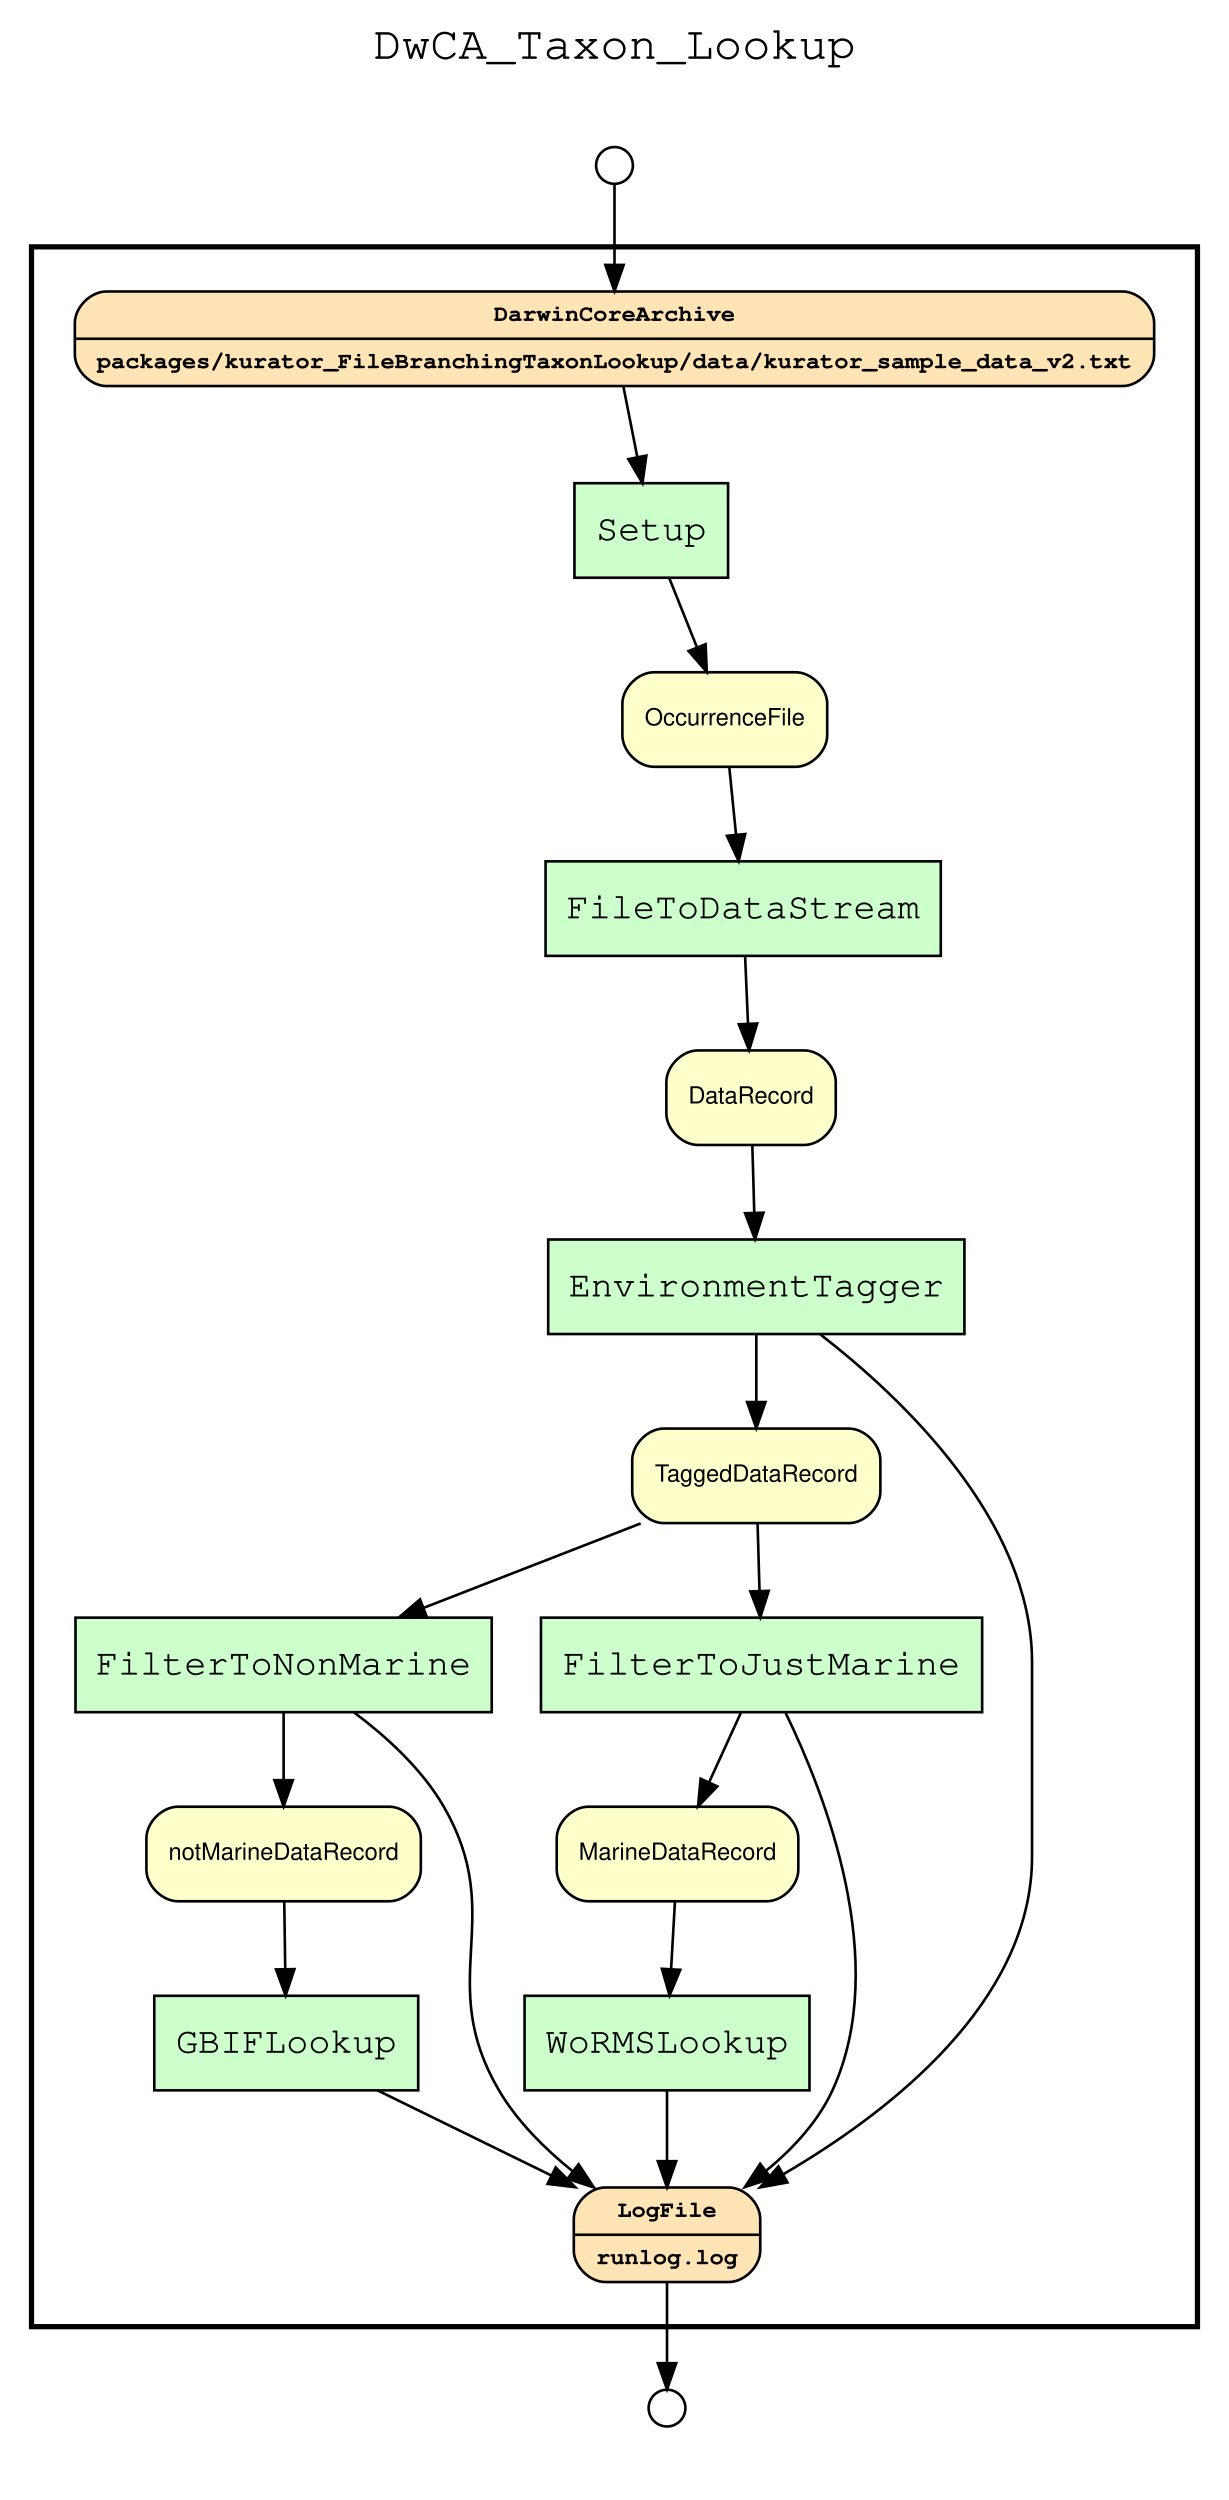
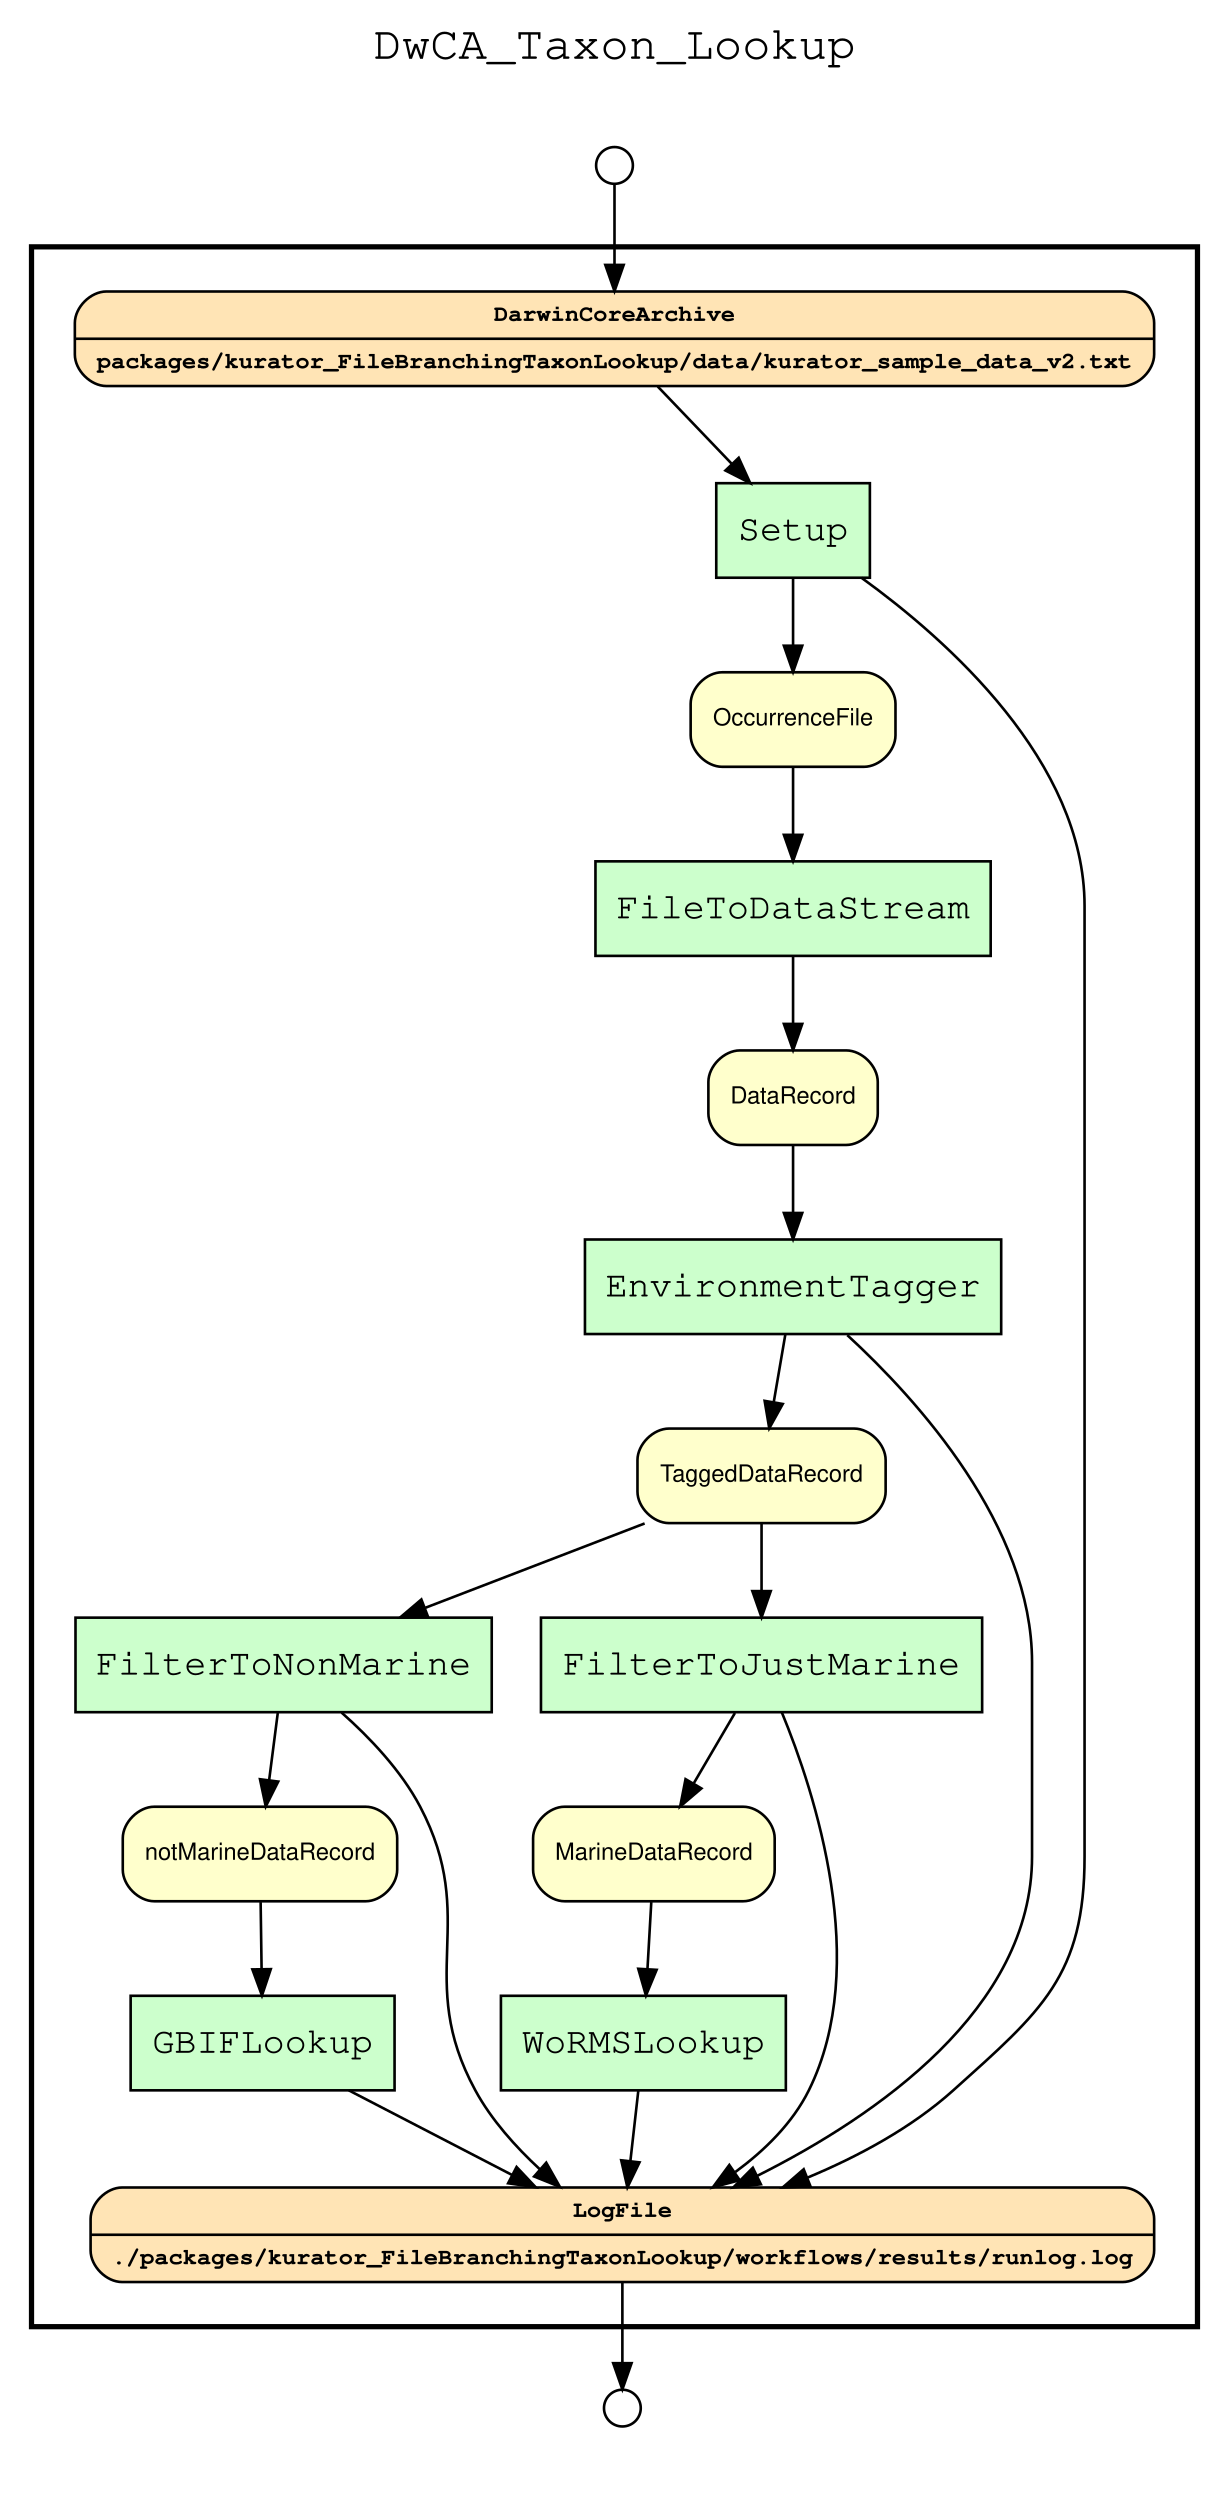
<svg xmlns="http://www.w3.org/2000/svg" width="468pt" height="952pt" viewBox="0.00 0.00 468.00 952.00">
  <g id="graph0" class="graph" transform="scale(1 1) rotate(0) translate(4 948)">
    <polygon fill="white" stroke="none" points="-4,4 -4,-948 464,-948 464,4 -4,4" />
    <text text-anchor="middle" x="230" y="-925.6" font-family="Courier,monospace" font-size="18.00">DwCA_Taxon_Lookup</text>
    <g id="clust1" class="cluster">
      <polygon fill="none" stroke="black" stroke-width="2" points="8,-62 8,-854 452,-854 452,-62 8,-62" />
    </g>
    <g id="clust2" class="cluster">
      <polygon fill="none" stroke="white" stroke-width="2" points="16,-70 16,-846 444,-846 444,-70 16,-70" />
    </g>
    <g id="clust3" class="cluster">
      <polygon fill="none" stroke="white" stroke-width="2" points="207,-862 207,-908 253,-908 253,-862 207,-862" />
    </g>
    <g id="clust4" class="cluster">
      <polygon fill="none" stroke="white" stroke-width="2" points="215,-870 215,-900 245,-900 245,-870 215,-870" />
    </g>
    <g id="clust5" class="cluster">
-       <polygon fill="none" stroke="white" stroke-width="2" points="227,-8 227,-54 273,-54 273,-8 227,-8" />
+       <polygon fill="none" stroke="white" stroke-width="2" points="210,-8 210,-54 256,-54 256,-8 210,-8" />
    </g>
    <g id="clust6" class="cluster">
-       <polygon fill="none" stroke="white" stroke-width="2" points="235,-16 235,-46 265,-46 265,-16 235,-16" />
+       <polygon fill="none" stroke="white" stroke-width="2" points="218,-16 218,-46 248,-46 248,-16 218,-16" />
    </g>
    <g id="node1" class="node">
-       <polygon fill="#ccffcc" stroke="black" points="354.25,-620 203.75,-620 203.75,-584 354.25,-584 354.25,-620" />
-       <text text-anchor="middle" x="279" y="-598.3" font-family="Courier,monospace" font-size="14.00">FileToDataStream</text>
+       <polygon fill="#ccffcc" stroke="black" points="373.25,-620 222.75,-620 222.75,-584 373.25,-584 373.25,-620" />
+       <text text-anchor="middle" x="298" y="-598.3" font-family="Courier,monospace" font-size="14.00">FileToDataStream</text>
    </g>
    <g id="node10" class="node">
-       <path fill="#ffffcc" stroke="black" d="M302.25,-548C302.25,-548 261.75,-548 261.75,-548 255.75,-548 249.75,-542 249.75,-536 249.75,-536 249.75,-524 249.75,-524 249.75,-518 255.75,-512 261.75,-512 261.75,-512 302.25,-512 302.25,-512 308.25,-512 314.25,-518 314.25,-524 314.25,-524 314.25,-536 314.25,-536 314.25,-542 308.25,-548 302.25,-548" />
-       <text text-anchor="middle" x="282" y="-527.8" font-family="Helvetica,sans-Serif" font-size="9.00">DataRecord</text>
+       <path fill="#ffffcc" stroke="black" d="M318.25,-548C318.25,-548 277.75,-548 277.75,-548 271.75,-548 265.75,-542 265.75,-536 265.75,-536 265.75,-524 265.75,-524 265.75,-518 271.75,-512 277.75,-512 277.75,-512 318.25,-512 318.25,-512 324.25,-512 330.25,-518 330.25,-524 330.25,-524 330.25,-536 330.25,-536 330.25,-542 324.25,-548 318.25,-548" />
+       <text text-anchor="middle" x="298" y="-527.8" font-family="Helvetica,sans-Serif" font-size="9.00">DataRecord</text>
    </g>
-     <g id="edge9" class="edge">
-       <path fill="none" stroke="black" d="M279.742,-583.697C280.072,-575.983 280.469,-566.712 280.838,-558.112" />
-       <polygon fill="black" stroke="black" points="284.335,-558.245 281.267,-548.104 277.342,-557.945 284.335,-558.245" />
+     <g id="edge10" class="edge">
+       <path fill="none" stroke="black" d="M298,-583.697C298,-575.983 298,-566.712 298,-558.112" />
+       <polygon fill="black" stroke="black" points="301.5,-558.104 298,-548.104 294.5,-558.104 301.5,-558.104" />
    </g>
    <g id="node2" class="node">
-       <polygon fill="#ccffcc" stroke="black" points="273.25,-764 214.75,-764 214.75,-728 273.25,-728 273.25,-764" />
-       <text text-anchor="middle" x="244" y="-742.3" font-family="Courier,monospace" font-size="14.00">Setup</text>
+       <polygon fill="#ccffcc" stroke="black" points="146.25,-188 45.75,-188 45.75,-152 146.25,-152 146.25,-188" />
+       <text text-anchor="middle" x="96" y="-166.3" font-family="Courier,monospace" font-size="14.00">GBIFLookup</text>
    </g>
-     <g id="node9" class="node">
-       <path fill="#ffffcc" stroke="black" d="M299,-692C299,-692 245,-692 245,-692 239,-692 233,-686 233,-680 233,-680 233,-668 233,-668 233,-662 239,-656 245,-656 245,-656 299,-656 299,-656 305,-656 311,-662 311,-668 311,-668 311,-680 311,-680 311,-686 305,-692 299,-692" />
-       <text text-anchor="middle" x="272" y="-671.8" font-family="Helvetica,sans-Serif" font-size="9.00">OccurrenceFile</text>
+     <g id="node14" class="node">
+       <path fill="#ffe4b5" stroke="black" d="M42.5,-79C42.5,-79 423.5,-79 423.5,-79 429.5,-79 435.5,-85 435.5,-91 435.5,-91 435.5,-103 435.5,-103 435.5,-109 429.5,-115 423.5,-115 423.5,-115 42.5,-115 42.5,-115 36.5,-115 30.5,-109 30.5,-103 30.5,-103 30.5,-91 30.5,-91 30.5,-85 36.5,-79 42.5,-79" />
+       <text text-anchor="middle" x="233" y="-103.8" font-family="Courier,monospace" font-weight="bold" font-size="9.00">LogFile</text>
+       <polyline fill="none" stroke="black" points="30.5,-97 435.5,-97 " />
+       <text text-anchor="middle" x="233" y="-85.8" font-family="Courier,monospace" font-weight="bold" font-size="9.00">./packages/kurator_FileBranchingTaxonLookup/workflows/results/runlog.log</text>
    </g>
-     <g id="edge8" class="edge">
-       <path fill="none" stroke="black" d="M250.921,-727.697C254.075,-719.813 257.878,-710.304 261.381,-701.546" />
-       <polygon fill="black" stroke="black" points="264.694,-702.689 265.158,-692.104 258.195,-700.089 264.694,-702.689" />
+     <g id="edge18" class="edge">
+       <path fill="none" stroke="black" d="M128.815,-151.994C147.487,-142.317 171.067,-130.097 191.07,-119.73" />
+       <polygon fill="black" stroke="black" points="192.71,-122.822 199.978,-115.114 189.489,-116.607 192.71,-122.822" />
    </g>
    <g id="node3" class="node">
-       <polygon fill="#ccffcc" stroke="black" points="155.25,-188 54.75,-188 54.75,-152 155.25,-152 155.25,-188" />
-       <text text-anchor="middle" x="105" y="-166.3" font-family="Courier,monospace" font-size="14.00">GBIFLookup</text>
-     </g>
-     <g id="node14" class="node">
-       <path fill="#ffe4b5" stroke="black" d="M226.5,-79C226.5,-79 273.5,-79 273.5,-79 279.5,-79 285.5,-85 285.5,-91 285.5,-91 285.5,-103 285.5,-103 285.5,-109 279.5,-115 273.5,-115 273.5,-115 226.5,-115 226.5,-115 220.5,-115 214.5,-109 214.5,-103 214.5,-103 214.5,-91 214.5,-91 214.5,-85 220.5,-79 226.5,-79" />
-       <text text-anchor="middle" x="250" y="-103.8" font-family="Courier,monospace" font-weight="bold" font-size="9.00">LogFile</text>
-       <polyline fill="none" stroke="black" points="214.5,-97 285.5,-97 " />
-       <text text-anchor="middle" x="250" y="-85.8" font-family="Courier,monospace" font-weight="bold" font-size="9.00">runlog.log</text>
+       <polygon fill="#ccffcc" stroke="black" points="295.25,-188 186.75,-188 186.75,-152 295.25,-152 295.25,-188" />
+       <text text-anchor="middle" x="241" y="-166.3" font-family="Courier,monospace" font-size="14.00">WoRMSLookup</text>
    </g>
    <g id="edge17" class="edge">
-       <path fill="none" stroke="black" d="M139.731,-151.994C159.582,-142.273 184.675,-129.987 205.907,-119.59" />
-       <polygon fill="black" stroke="black" points="207.608,-122.655 215.05,-115.114 204.529,-116.368 207.608,-122.655" />
+       <path fill="none" stroke="black" d="M239.063,-151.813C238.159,-143.789 237.062,-134.047 236.05,-125.069" />
+       <polygon fill="black" stroke="black" points="239.516,-124.574 234.919,-115.029 232.561,-125.358 239.516,-124.574" />
    </g>
    <g id="node4" class="node">
-       <polygon fill="#ccffcc" stroke="black" points="304.25,-188 195.75,-188 195.75,-152 304.25,-152 304.25,-188" />
-       <text text-anchor="middle" x="250" y="-166.3" font-family="Courier,monospace" font-size="14.00">WoRMSLookup</text>
-     </g>
-     <g id="edge16" class="edge">
-       <path fill="none" stroke="black" d="M250,-151.813C250,-143.789 250,-134.047 250,-125.069" />
-       <polygon fill="black" stroke="black" points="253.5,-125.029 250,-115.029 246.5,-125.029 253.5,-125.029" />
-     </g>
-     <g id="node5" class="node">
      <polygon fill="#ccffcc" stroke="black" points="183.25,-332 24.75,-332 24.75,-296 183.25,-296 183.25,-332" />
      <text text-anchor="middle" x="104" y="-310.3" font-family="Courier,monospace" font-size="14.00">FilterToNonMarine</text>
    </g>
    <g id="node13" class="node">
-       <path fill="#ffffcc" stroke="black" d="M144.25,-260C144.25,-260 63.75,-260 63.75,-260 57.75,-260 51.75,-254 51.75,-248 51.75,-248 51.75,-236 51.75,-236 51.75,-230 57.75,-224 63.75,-224 63.75,-224 144.25,-224 144.25,-224 150.25,-224 156.25,-230 156.25,-236 156.25,-236 156.25,-248 156.25,-248 156.25,-254 150.25,-260 144.25,-260" />
-       <text text-anchor="middle" x="104" y="-239.8" font-family="Helvetica,sans-Serif" font-size="9.00">notMarineDataRecord</text>
+       <path fill="#ffffcc" stroke="black" d="M135.25,-260C135.25,-260 54.75,-260 54.75,-260 48.75,-260 42.75,-254 42.75,-248 42.75,-248 42.75,-236 42.75,-236 42.75,-230 48.75,-224 54.75,-224 54.75,-224 135.25,-224 135.25,-224 141.25,-224 147.25,-230 147.25,-236 147.25,-236 147.25,-248 147.25,-248 147.25,-254 141.25,-260 135.25,-260" />
+       <text text-anchor="middle" x="95" y="-239.8" font-family="Helvetica,sans-Serif" font-size="9.00">notMarineDataRecord</text>
+     </g>
+     <g id="edge16" class="edge">
+       <path fill="none" stroke="black" d="M101.775,-295.697C100.783,-287.983 99.592,-278.712 98.486,-270.112" />
+       <polygon fill="black" stroke="black" points="101.946,-269.576 97.199,-260.104 95.003,-270.469 101.946,-269.576" />
    </g>
    <g id="edge15" class="edge">
-       <path fill="none" stroke="black" d="M104,-295.697C104,-287.983 104,-278.712 104,-270.112" />
-       <polygon fill="black" stroke="black" points="107.5,-270.104 104,-260.104 100.5,-270.104 107.5,-270.104" />
+       <path fill="none" stroke="black" d="M126.076,-295.847C136.729,-286.402 148.743,-273.806 156,-260 178.752,-216.717 153.65,-194.964 177,-152 183.096,-140.782 192.326,-130.486 201.544,-121.96" />
+       <polygon fill="black" stroke="black" points="204.004,-124.458 209.216,-115.233 199.389,-119.195 204.004,-124.458" />
    </g>
-     <g id="edge14" class="edge">
-       <path fill="none" stroke="black" d="M130.849,-295.898C143.113,-286.716 156.721,-274.335 165,-260 189.456,-217.656 161.238,-194.166 186,-152 192.981,-140.112 203.572,-129.622 214.14,-121.125" />
-       <polygon fill="black" stroke="black" points="216.318,-123.866 222.157,-115.026 212.08,-118.295 216.318,-123.866" />
-     </g>
-     <g id="node6" class="node">
+     <g id="node5" class="node">
      <polygon fill="#ccffcc" stroke="black" points="370,-332 202,-332 202,-296 370,-296 370,-332" />
      <text text-anchor="middle" x="286" y="-310.3" font-family="Courier,monospace" font-size="14.00">FilterToJustMarine</text>
    </g>
    <g id="node12" class="node">
-       <path fill="#ffffcc" stroke="black" d="M288,-260C288,-260 220,-260 220,-260 214,-260 208,-254 208,-248 208,-248 208,-236 208,-236 208,-230 214,-224 220,-224 220,-224 288,-224 288,-224 294,-224 300,-230 300,-236 300,-236 300,-248 300,-248 300,-254 294,-260 288,-260" />
-       <text text-anchor="middle" x="254" y="-239.8" font-family="Helvetica,sans-Serif" font-size="9.00">MarineDataRecord</text>
+       <path fill="#ffffcc" stroke="black" d="M279,-260C279,-260 211,-260 211,-260 205,-260 199,-254 199,-248 199,-248 199,-236 199,-236 199,-230 205,-224 211,-224 211,-224 279,-224 279,-224 285,-224 291,-230 291,-236 291,-236 291,-248 291,-248 291,-254 285,-260 279,-260" />
+       <text text-anchor="middle" x="245" y="-239.8" font-family="Helvetica,sans-Serif" font-size="9.00">MarineDataRecord</text>
+     </g>
+     <g id="edge14" class="edge">
+       <path fill="none" stroke="black" d="M275.865,-295.697C271.148,-287.644 265.438,-277.894 260.218,-268.982" />
+       <polygon fill="black" stroke="black" points="263.092,-266.964 255.018,-260.104 257.052,-270.502 263.092,-266.964" />
    </g>
    <g id="edge13" class="edge">
-       <path fill="none" stroke="black" d="M278.09,-295.697C274.447,-287.728 270.046,-278.1 266.006,-269.264" />
-       <polygon fill="black" stroke="black" points="269.16,-267.744 261.819,-260.104 262.794,-270.654 269.16,-267.744" />
+       <path fill="none" stroke="black" d="M293.706,-295.961C306.325,-265.372 327.738,-199.877 304,-152 297.806,-139.506 287.184,-129.121 276.017,-120.906" />
+       <polygon fill="black" stroke="black" points="277.668,-117.795 267.435,-115.048 273.721,-123.576 277.668,-117.795" />
+     </g>
+     <g id="node6" class="node">
+       <polygon fill="#ccffcc" stroke="black" points="377.25,-476 218.75,-476 218.75,-440 377.25,-440 377.25,-476" />
+       <text text-anchor="middle" x="298" y="-454.3" font-family="Courier,monospace" font-size="14.00">EnvironmentTagger</text>
+     </g>
+     <g id="node11" class="node">
+       <path fill="#ffffcc" stroke="black" d="M321.25,-404C321.25,-404 250.75,-404 250.75,-404 244.75,-404 238.75,-398 238.75,-392 238.75,-392 238.75,-380 238.75,-380 238.75,-374 244.75,-368 250.75,-368 250.75,-368 321.25,-368 321.25,-368 327.25,-368 333.25,-374 333.25,-380 333.25,-380 333.25,-392 333.25,-392 333.25,-398 327.25,-404 321.25,-404" />
+       <text text-anchor="middle" x="286" y="-383.8" font-family="Helvetica,sans-Serif" font-size="9.00">TaggedDataRecord</text>
    </g>
    <g id="edge12" class="edge">
-       <path fill="none" stroke="black" d="M295.18,-295.689C309.999,-265.228 335.383,-200.665 313,-152 307.49,-140.021 297.867,-129.704 287.775,-121.393" />
-       <polygon fill="black" stroke="black" points="289.717,-118.472 279.652,-115.165 285.458,-124.027 289.717,-118.472" />
+       <path fill="none" stroke="black" d="M295.034,-439.697C293.711,-431.983 292.122,-422.712 290.648,-414.112" />
+       <polygon fill="black" stroke="black" points="294.072,-413.369 288.932,-404.104 287.172,-414.552 294.072,-413.369" />
+     </g>
+     <g id="edge11" class="edge">
+       <path fill="none" stroke="black" d="M318.649,-439.584C345.498,-414.869 389,-366.827 389,-315 389,-315 389,-315 389,-241 389,-183.083 329.847,-142.27 284.392,-119.459" />
+       <polygon fill="black" stroke="black" points="285.74,-116.223 275.216,-115.001 282.681,-122.519 285.74,-116.223" />
    </g>
    <g id="node7" class="node">
-       <polygon fill="#ccffcc" stroke="black" points="363.25,-476 204.75,-476 204.75,-440 363.25,-440 363.25,-476" />
-       <text text-anchor="middle" x="284" y="-454.3" font-family="Courier,monospace" font-size="14.00">EnvironmentTagger</text>
+       <polygon fill="#ccffcc" stroke="black" points="327.25,-764 268.75,-764 268.75,-728 327.25,-728 327.25,-764" />
+       <text text-anchor="middle" x="298" y="-742.3" font-family="Courier,monospace" font-size="14.00">Setup</text>
    </g>
-     <g id="node11" class="node">
-       <path fill="#ffffcc" stroke="black" d="M319.25,-404C319.25,-404 248.75,-404 248.75,-404 242.75,-404 236.75,-398 236.75,-392 236.75,-392 236.75,-380 236.75,-380 236.75,-374 242.75,-368 248.75,-368 248.75,-368 319.25,-368 319.25,-368 325.25,-368 331.25,-374 331.25,-380 331.25,-380 331.25,-392 331.25,-392 331.25,-398 325.25,-404 319.25,-404" />
-       <text text-anchor="middle" x="284" y="-383.8" font-family="Helvetica,sans-Serif" font-size="9.00">TaggedDataRecord</text>
+     <g id="node9" class="node">
+       <path fill="#ffffcc" stroke="black" d="M325,-692C325,-692 271,-692 271,-692 265,-692 259,-686 259,-680 259,-680 259,-668 259,-668 259,-662 265,-656 271,-656 271,-656 325,-656 325,-656 331,-656 337,-662 337,-668 337,-668 337,-680 337,-680 337,-686 331,-692 325,-692" />
+       <text text-anchor="middle" x="298" y="-671.8" font-family="Helvetica,sans-Serif" font-size="9.00">OccurrenceFile</text>
    </g>
-     <g id="edge11" class="edge">
-       <path fill="none" stroke="black" d="M284,-439.697C284,-431.983 284,-422.712 284,-414.112" />
-       <polygon fill="black" stroke="black" points="287.5,-414.104 284,-404.104 280.5,-414.104 287.5,-414.104" />
+     <g id="edge9" class="edge">
+       <path fill="none" stroke="black" d="M298,-727.697C298,-719.983 298,-710.712 298,-702.112" />
+       <polygon fill="black" stroke="black" points="301.5,-702.104 298,-692.104 294.5,-702.104 301.5,-702.104" />
    </g>
-     <g id="edge10" class="edge">
-       <path fill="none" stroke="black" d="M308.353,-439.875C339.371,-415.844 389,-368.962 389,-315 389,-315 389,-315 389,-241 389,-185.682 334.855,-143.711 294.151,-119.976" />
-       <polygon fill="black" stroke="black" points="295.863,-116.923 285.435,-115.047 292.417,-123.016 295.863,-116.923" />
+     <g id="edge8" class="edge">
+       <path fill="none" stroke="black" d="M324.025,-727.998C356.833,-704.273 409,-657.916 409,-603 409,-603 409,-603 409,-241 409,-195.63 392.751,-182.321 359,-152 343.177,-137.785 323.045,-126.914 303.541,-118.784" />
+       <polygon fill="black" stroke="black" points="304.624,-115.448 294.038,-115.011 302.04,-121.954 304.624,-115.448" />
    </g>
    <g id="node8" class="node">
      <path fill="#ffe4b5" stroke="black" d="M36.5,-801C36.5,-801 423.5,-801 423.5,-801 429.5,-801 435.5,-807 435.5,-813 435.5,-813 435.5,-825 435.5,-825 435.5,-831 429.5,-837 423.5,-837 423.5,-837 36.5,-837 36.5,-837 30.5,-837 24.5,-831 24.5,-825 24.5,-825 24.5,-813 24.5,-813 24.5,-807 30.5,-801 36.5,-801" />
      <text text-anchor="middle" x="230" y="-825.8" font-family="Courier,monospace" font-weight="bold" font-size="9.00">DarwinCoreArchive</text>
      <polyline fill="none" stroke="black" points="24.5,-819 435.5,-819 " />
      <text text-anchor="middle" x="230" y="-807.8" font-family="Courier,monospace" font-weight="bold" font-size="9.00">packages/kurator_FileBranchingTaxonLookup/data/kurator_sample_data_v2.txt</text>
    </g>
    <g id="edge7" class="edge">
-       <path fill="none" stroke="black" d="M233.389,-800.813C234.971,-792.789 236.892,-783.047 238.662,-774.069" />
-       <polygon fill="black" stroke="black" points="242.141,-774.517 240.642,-764.029 235.274,-773.163 242.141,-774.517" />
+       <path fill="none" stroke="black" d="M246.461,-800.813C254.897,-792.005 265.317,-781.125 274.575,-771.458" />
+       <polygon fill="black" stroke="black" points="277.302,-773.672 281.691,-764.029 272.246,-768.83 277.302,-773.672" />
    </g>
    <g id="edge6" class="edge">
-       <path fill="none" stroke="black" d="M273.73,-655.697C274.502,-647.983 275.429,-638.712 276.289,-630.112" />
-       <polygon fill="black" stroke="black" points="279.777,-630.403 277.29,-620.104 272.812,-629.706 279.777,-630.403" />
+       <path fill="none" stroke="black" d="M298,-655.697C298,-647.983 298,-638.712 298,-630.112" />
+       <polygon fill="black" stroke="black" points="301.5,-630.104 298,-620.104 294.5,-630.104 301.5,-630.104" />
    </g>
    <g id="edge5" class="edge">
-       <path fill="none" stroke="black" d="M282.494,-511.697C282.715,-503.983 282.98,-494.712 283.225,-486.112" />
-       <polygon fill="black" stroke="black" points="286.724,-486.2 283.511,-476.104 279.727,-486 286.724,-486.2" />
+       <path fill="none" stroke="black" d="M298,-511.697C298,-503.983 298,-494.712 298,-486.112" />
+       <polygon fill="black" stroke="black" points="301.5,-486.104 298,-476.104 294.5,-486.104 301.5,-486.104" />
    </g>
    <g id="edge3" class="edge">
-       <path fill="none" stroke="black" d="M239.967,-367.876C215.032,-358.179 183.662,-345.98 157.338,-335.743" />
-       <polygon fill="black" stroke="black" points="158.479,-332.431 147.89,-332.068 155.941,-338.955 158.479,-332.431" />
+       <path fill="none" stroke="black" d="M241.478,-367.876C216.266,-358.179 184.547,-345.98 157.931,-335.743" />
+       <polygon fill="black" stroke="black" points="158.968,-332.391 148.378,-332.068 156.455,-338.925 158.968,-332.391" />
    </g>
    <g id="edge4" class="edge">
-       <path fill="none" stroke="black" d="M284.494,-367.697C284.715,-359.983 284.98,-350.712 285.225,-342.112" />
-       <polygon fill="black" stroke="black" points="288.724,-342.2 285.511,-332.104 281.727,-342 288.724,-342.2" />
+       <path fill="none" stroke="black" d="M286,-367.697C286,-359.983 286,-350.712 286,-342.112" />
+       <polygon fill="black" stroke="black" points="289.5,-342.104 286,-332.104 282.5,-342.104 289.5,-342.104" />
    </g>
    <g id="edge2" class="edge">
-       <path fill="none" stroke="black" d="M253.011,-223.697C252.57,-215.983 252.041,-206.712 251.549,-198.112" />
-       <polygon fill="black" stroke="black" points="255.042,-197.888 250.977,-188.104 248.054,-198.288 255.042,-197.888" />
+       <path fill="none" stroke="black" d="M244.011,-223.697C243.57,-215.983 243.041,-206.712 242.549,-198.112" />
+       <polygon fill="black" stroke="black" points="246.042,-197.888 241.977,-188.104 239.054,-198.288 246.042,-197.888" />
    </g>
    <g id="edge1" class="edge">
-       <path fill="none" stroke="black" d="M104.247,-223.697C104.357,-215.983 104.49,-206.712 104.613,-198.112" />
-       <polygon fill="black" stroke="black" points="108.112,-198.153 104.756,-188.104 101.113,-198.053 108.112,-198.153" />
+       <path fill="none" stroke="black" d="M95.247,-223.697C95.357,-215.983 95.49,-206.712 95.613,-198.112" />
+       <polygon fill="black" stroke="black" points="99.112,-198.153 95.756,-188.104 92.113,-198.053 99.112,-198.153" />
    </g>
    <g id="node16" class="node">
-       <ellipse fill="none" stroke="black" cx="250" cy="-31" rx="7" ry="7" />
+       <ellipse fill="none" stroke="black" cx="233" cy="-31" rx="7" ry="7" />
    </g>
-     <g id="edge19" class="edge">
-       <path fill="none" stroke="black" d="M250,-78.849C250,-69.373 250,-57.664 250,-48.322" />
-       <polygon fill="black" stroke="black" points="253.5,-48.102 250,-38.102 246.5,-48.102 253.5,-48.102" />
+     <g id="edge20" class="edge">
+       <path fill="none" stroke="black" d="M233,-78.849C233,-69.373 233,-57.664 233,-48.322" />
+       <polygon fill="black" stroke="black" points="236.5,-48.102 233,-38.102 229.5,-48.102 236.5,-48.102" />
    </g>
    <g id="node15" class="node">
      <ellipse fill="none" stroke="black" cx="230" cy="-885" rx="7" ry="7" />
    </g>
-     <g id="edge18" class="edge">
+     <g id="edge19" class="edge">
      <path fill="none" stroke="black" d="M230,-877.629C230,-870.537 230,-858.598 230,-847.42" />
      <polygon fill="black" stroke="black" points="233.5,-847.119 230,-837.119 226.5,-847.119 233.5,-847.119" />
    </g>
  </g>
</svg>
